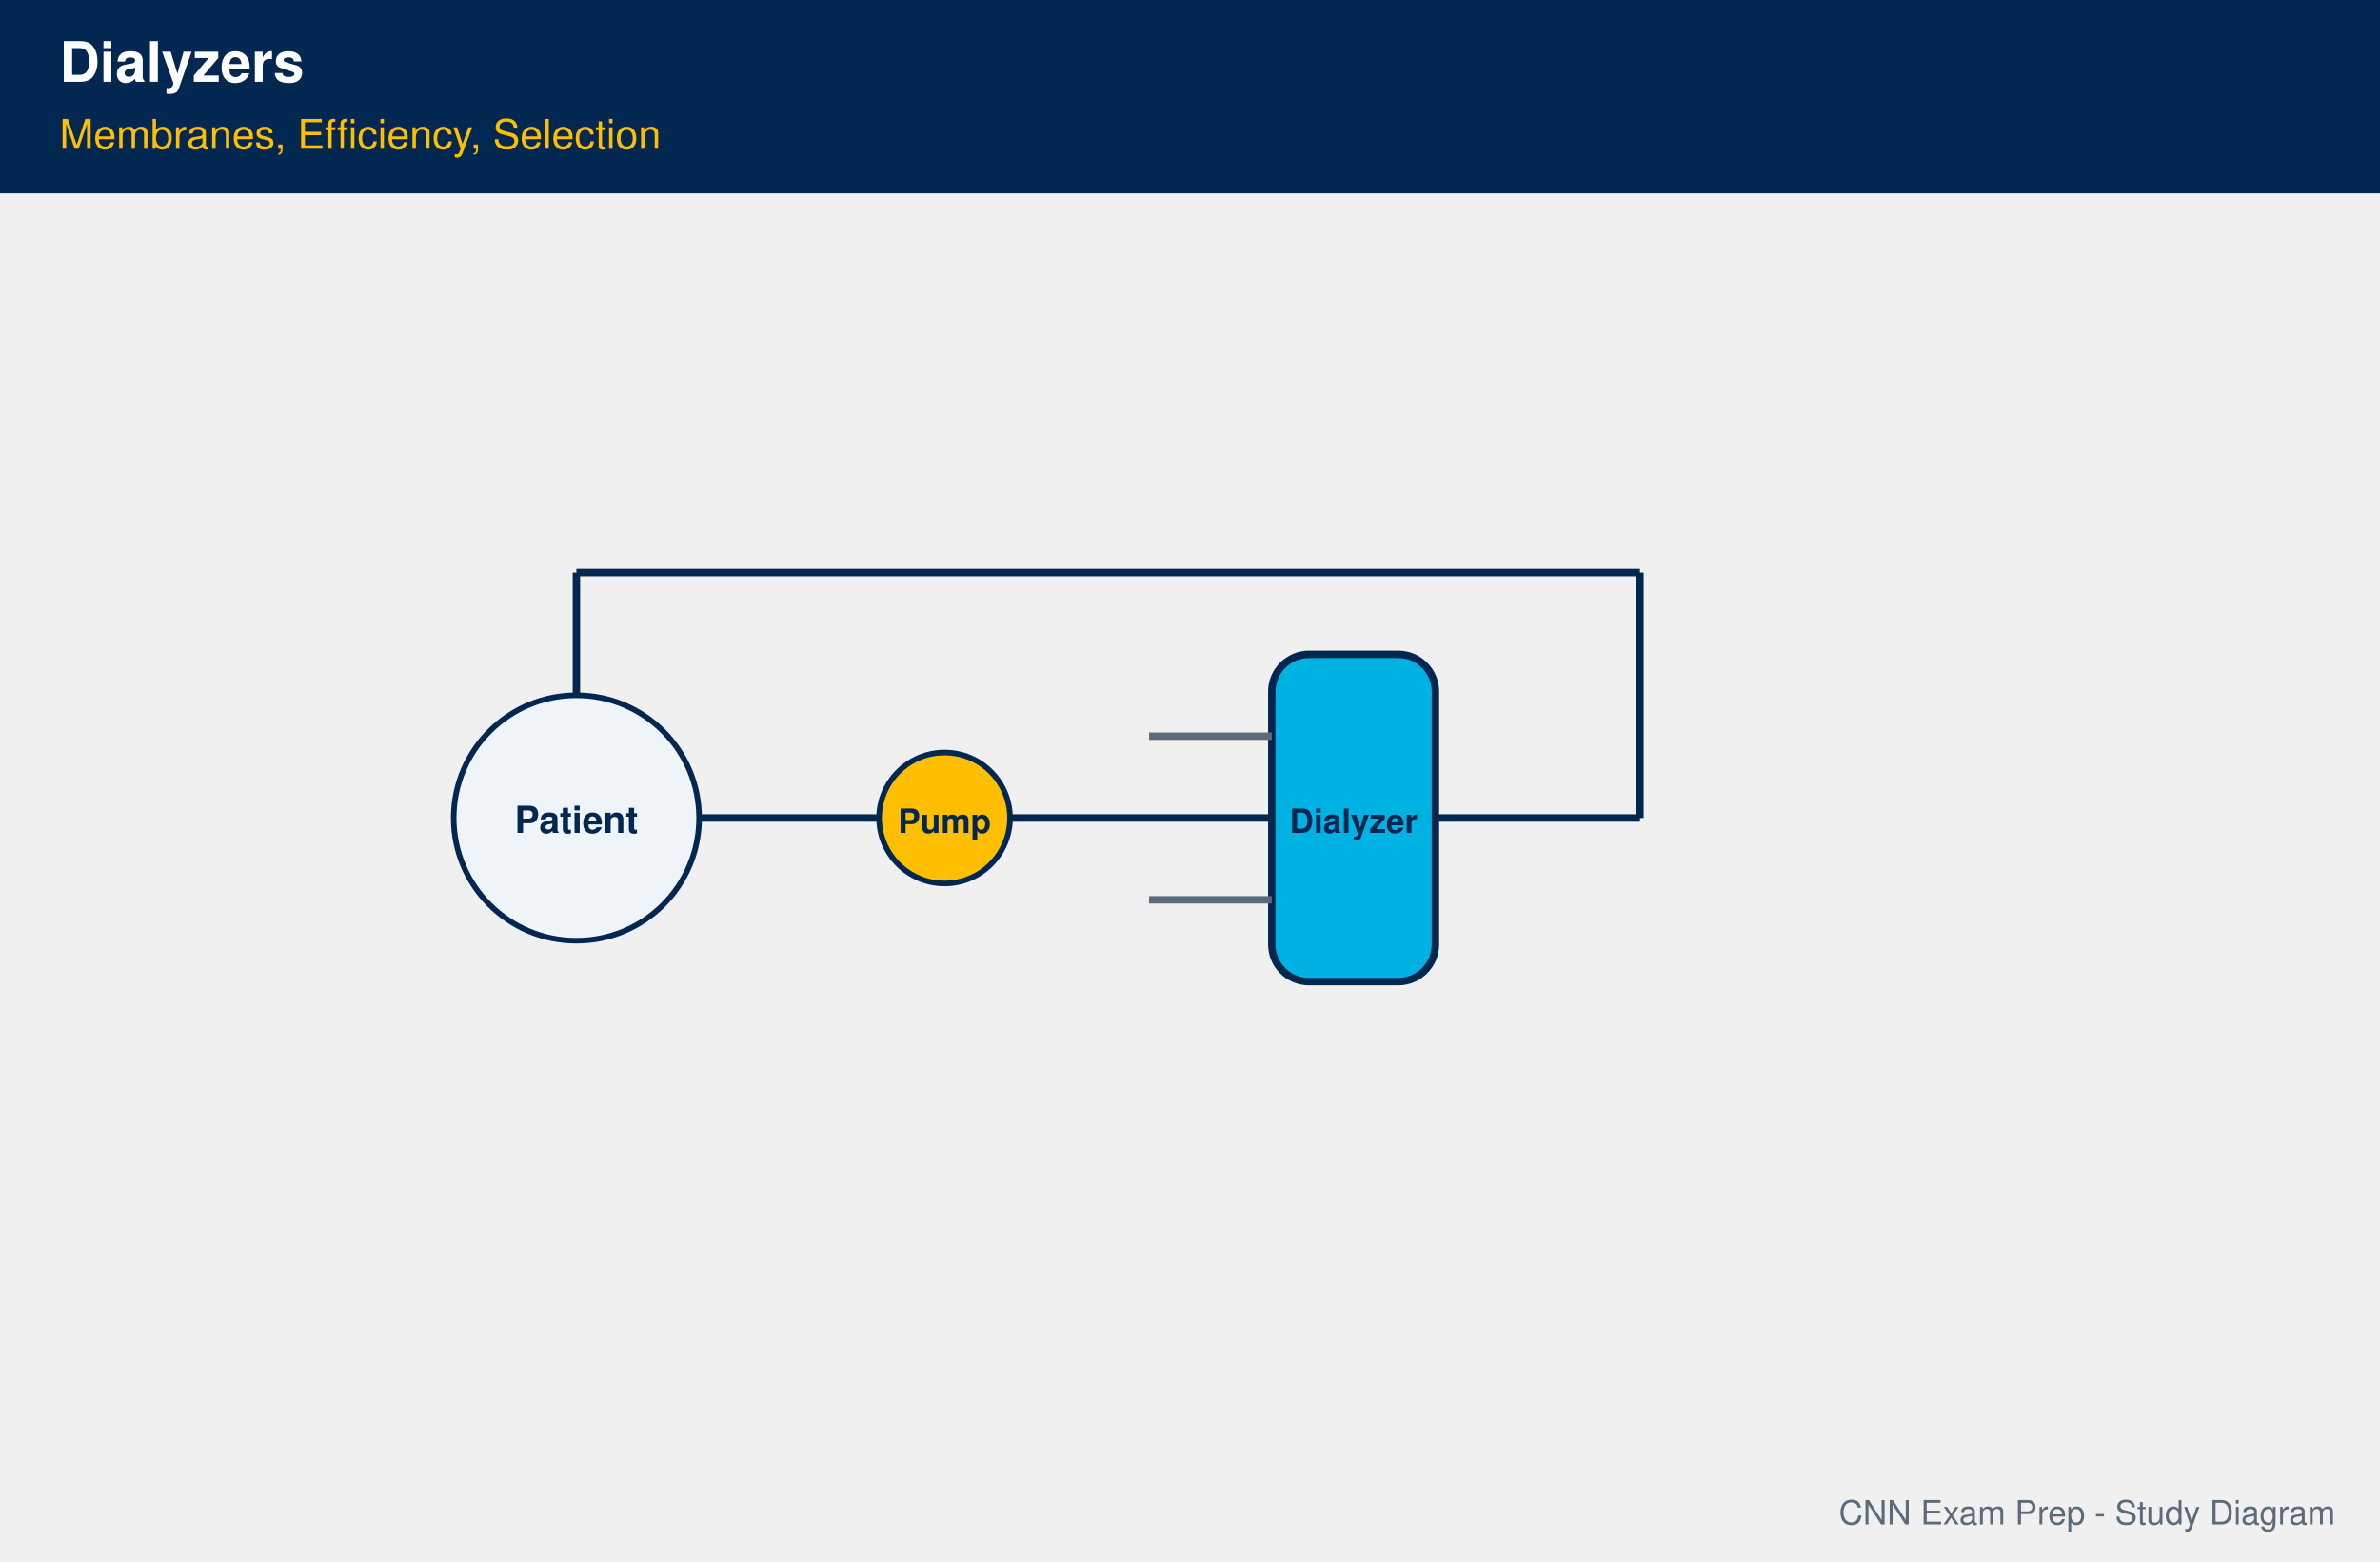
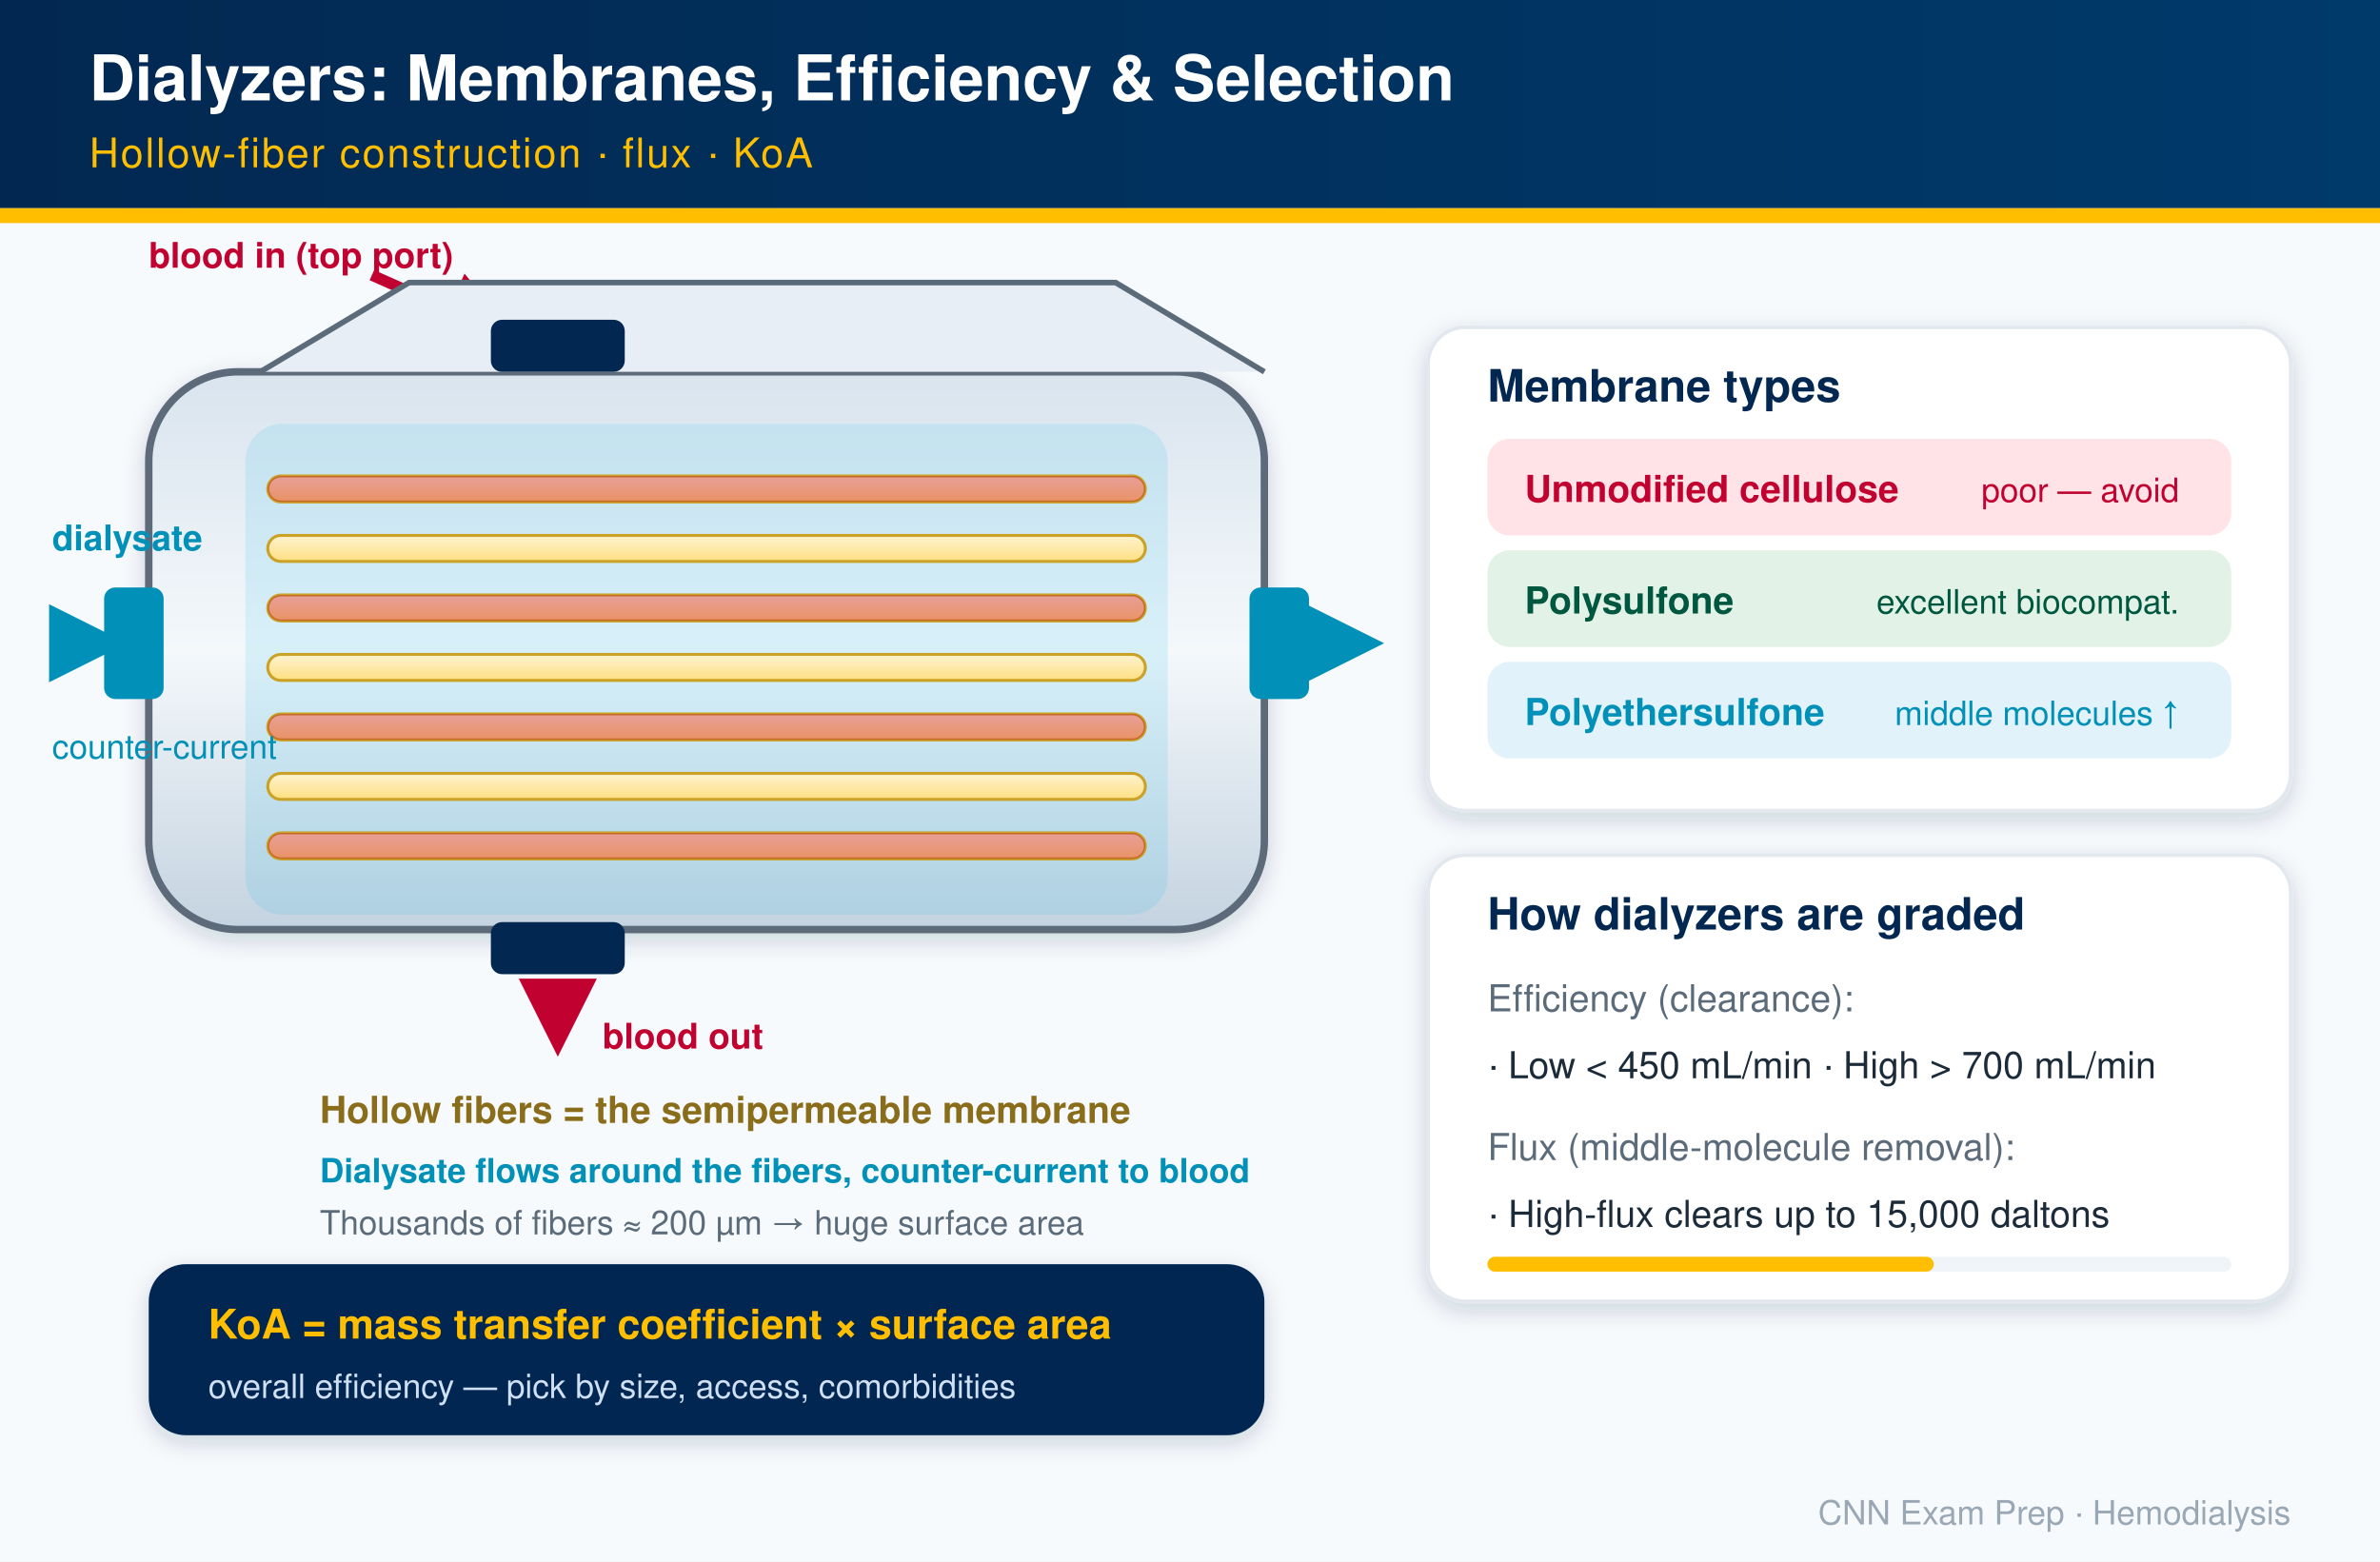
- <svg xmlns="http://www.w3.org/2000/svg" viewBox="0 0 640 420" width="640" height="420" font-family="Helvetica,Arial,sans-serif">
-   <rect x="0" y="0" width="640" height="52" fill="#022851" />
-   <text x="16" y="22" fill="#fff" font-size="15" font-weight="bold">Dialyzers</text>
-   <text x="16" y="40" fill="#ffbf00" font-size="11">Membranes, Efficiency, Selection</text>
-   <circle cx="155.0" cy="220" r="33.0" fill="#eef4f8" stroke="#022851" stroke-width="1.5" />
-   <text x="155.0" y="224" fill="#022851" font-size="10" text-anchor="middle" font-weight="bold">Patient</text>
-   <circle cx="254.0" cy="220" r="17.6" fill="#ffbf00" stroke="#022851" stroke-width="1.5" />
-   <text x="254.0" y="224" fill="#022851" font-size="9" text-anchor="middle" font-weight="bold">Pump</text>
-   <rect x="342.0" y="176.0" width="44.0" height="88.0" fill="#00b2e3" stroke="#022851" stroke-width="2" rx="10" />
-   <text x="364.0" y="224" fill="#022851" font-size="9" text-anchor="middle" font-weight="bold">Dialyzer</text>
-   <line x1="342.0" y1="198.0" x2="309.0" y2="198.0" stroke="#5b6b7a" stroke-width="2" />
-   <line x1="309.0" y1="242.0" x2="342.0" y2="242.0" stroke="#5b6b7a" stroke-width="2" />
-   <line x1="188.0" y1="220" x2="236.4" y2="220" stroke="#022851" stroke-width="2" />
-   <line x1="271.6" y1="220" x2="342.0" y2="220" stroke="#022851" stroke-width="2" />
-   <line x1="386.0" y1="220" x2="441.0" y2="220" stroke="#022851" stroke-width="2" />
-   <line x1="441.0" y1="220" x2="441.0" y2="154.0" stroke="#022851" stroke-width="2" />
-   <line x1="441.0" y1="154.0" x2="155.0" y2="154.0" stroke="#022851" stroke-width="2" />
-   <line x1="155.0" y1="154.0" x2="155.0" y2="187.0" stroke="#022851" stroke-width="2" />
-   <text x="628" y="410" fill="#5b6b7a" font-size="9" text-anchor="end">CNN Exam Prep - Study Diagram</text>
+ <svg xmlns="http://www.w3.org/2000/svg" viewBox="0 0 640 420" font-family="Helvetica,Arial,sans-serif">
+   <defs>
+     <linearGradient id="hd2Head" x1="0" y1="0" x2="1" y2="0">
+       <stop offset="0" stop-color="#022851" />
+       <stop offset="1" stop-color="#003a6b" />
+     </linearGradient>
+     <linearGradient id="hd2Shell" x1="0" y1="0" x2="0" y2="1">
+       <stop offset="0" stop-color="#d9e4ee" />
+       <stop offset="0.5" stop-color="#f4f8fb" />
+       <stop offset="1" stop-color="#c4d3e0" />
+     </linearGradient>
+     <linearGradient id="hd2Fiber" x1="0" y1="0" x2="0" y2="1">
+       <stop offset="0" stop-color="#fdf3d1" />
+       <stop offset="1" stop-color="#ffdf80" />
+     </linearGradient>
+     <marker id="hd2Arr" viewBox="0 0 10 10" refX="8" refY="5" markerWidth="7" markerHeight="7" orient="auto-start-reverse">
+       <path d="M0,0 L10,5 L0,10 z" fill="#022851" />
+     </marker>
+     <marker id="hd2ArrRed" viewBox="0 0 10 10" refX="8" refY="5" markerWidth="7" markerHeight="7" orient="auto-start-reverse">
+       <path d="M0,0 L10,5 L0,10 z" fill="#c10230" />
+     </marker>
+     <marker id="hd2ArrCyan" viewBox="0 0 10 10" refX="8" refY="5" markerWidth="7" markerHeight="7" orient="auto-start-reverse">
+       <path d="M0,0 L10,5 L0,10 z" fill="#0090b8" />
+     </marker>
+     <filter id="hd2Sh" x="-20%" y="-20%" width="140%" height="140%">
+       <feDropShadow dx="0" dy="2" stdDeviation="3" flood-color="#022851" flood-opacity="0.18" />
+     </filter>
+   </defs>
+   <rect width="640" height="420" fill="#f7fafc" />
+   <rect width="640" height="56" fill="url(#hd2Head)" />
+   <rect y="56" width="640" height="4" fill="#ffbf00" />
+   <text x="24" y="27" fill="#ffffff" font-size="17" font-weight="bold">Dialyzers: Membranes, Efficiency &amp; Selection</text>
+   <text x="24" y="45" fill="#ffbf00" font-size="11" letter-spacing="0.5">Hollow-fiber construction · flux · KoA</text>
+   <line x1="100" y1="74" x2="136" y2="90" stroke="#c10230" stroke-width="3" marker-end="url(#hd2ArrRed)" />
+   <text x="40" y="72" fill="#c10230" font-size="9.5" font-weight="bold">blood in (top port)</text>
+   <g filter="url(#hd2Sh)">
+     <rect x="40" y="100" width="300" height="150" rx="24" fill="url(#hd2Shell)" stroke="#5b6b7a" stroke-width="2" />
+   </g>
+   <path d="M70 100 L110 76 L300 76 L340 100" fill="#e7eef5" stroke="#5b6b7a" stroke-width="1.5" />
+   <rect x="66" y="114" width="248" height="132" rx="10" fill="#00b2e3" opacity="0.12" />
+   <g>
+     <rect x="72" y="128" width="236" height="7" rx="3.5" fill="url(#hd2Fiber)" stroke="#c9a227" stroke-width="0.8" />
+     <rect x="72" y="144" width="236" height="7" rx="3.5" fill="url(#hd2Fiber)" stroke="#c9a227" stroke-width="0.8" />
+     <rect x="72" y="160" width="236" height="7" rx="3.5" fill="url(#hd2Fiber)" stroke="#c9a227" stroke-width="0.8" />
+     <rect x="72" y="176" width="236" height="7" rx="3.5" fill="url(#hd2Fiber)" stroke="#c9a227" stroke-width="0.8" />
+     <rect x="72" y="192" width="236" height="7" rx="3.5" fill="url(#hd2Fiber)" stroke="#c9a227" stroke-width="0.8" />
+     <rect x="72" y="208" width="236" height="7" rx="3.5" fill="url(#hd2Fiber)" stroke="#c9a227" stroke-width="0.8" />
+     <rect x="72" y="224" width="236" height="7" rx="3.5" fill="url(#hd2Fiber)" stroke="#c9a227" stroke-width="0.8" />
+   </g>
+   <rect x="72" y="128" width="236" height="7" rx="3.5" fill="#c10230" opacity="0.35" />
+   <rect x="72" y="160" width="236" height="7" rx="3.5" fill="#c10230" opacity="0.35" />
+   <rect x="72" y="192" width="236" height="7" rx="3.5" fill="#c10230" opacity="0.35" />
+   <rect x="72" y="224" width="236" height="7" rx="3.5" fill="#c10230" opacity="0.35" />
+   <rect x="132" y="86" width="36" height="14" rx="3" fill="#022851" />
+   <rect x="132" y="248" width="36" height="14" rx="3" fill="#022851" />
+   <rect x="28" y="158" width="16" height="30" rx="3" fill="#0090b8" />
+   <rect x="336" y="158" width="16" height="30" rx="3" fill="#0090b8" />
+   <line x1="150" y1="266" x2="150" y2="280" stroke="#c10230" stroke-width="3" marker-end="url(#hd2ArrRed)" />
+   <text x="162" y="282" fill="#c10230" font-size="9.5" font-weight="bold">blood out</text>
+   <line x1="14" y1="173" x2="30" y2="173" stroke="#0090b8" stroke-width="3" marker-end="url(#hd2ArrCyan)" />
+   <line x1="352" y1="173" x2="368" y2="173" stroke="#0090b8" stroke-width="3" marker-end="url(#hd2ArrCyan)" />
+   <text x="14" y="148" fill="#0090b8" font-size="9.5" font-weight="bold">dialysate</text>
+   <text x="14" y="204" fill="#0090b8" font-size="9">counter-current</text>
+   <text x="86" y="302" fill="#8a6d1b" font-size="10" font-weight="bold">Hollow fibers = the semipermeable membrane</text>
+   <text x="86" y="318" fill="#0090b8" font-size="9" font-weight="bold">Dialysate flows around the fibers, counter-current to blood</text>
+   <text x="86" y="332" fill="#5b6b7a" font-size="9">Thousands of fibers ≈ 200 µm → huge surface area</text>
+   <rect x="384" y="88" width="232" height="130" rx="10" fill="#ffffff" stroke="#e3e8ee" filter="url(#hd2Sh)" />
+   <text x="400" y="108" fill="#022851" font-size="12" font-weight="bold">Membrane types</text>
+   <g>
+     <rect x="400" y="118" width="200" height="26" rx="6" fill="#ffe3e6" />
+     <text x="410" y="135" fill="#c10230" font-size="10" font-weight="bold">Unmodified cellulose</text>
+     <text x="586" y="135" fill="#c10230" font-size="9" text-anchor="end">poor — avoid</text>
+     <rect x="400" y="148" width="200" height="26" rx="6" fill="#e2f2e6" />
+     <text x="410" y="165" fill="#00573f" font-size="10" font-weight="bold">Polysulfone</text>
+     <text x="586" y="165" fill="#00573f" font-size="9" text-anchor="end">excellent biocompat.</text>
+     <rect x="400" y="178" width="200" height="26" rx="6" fill="#e2f2fb" />
+     <text x="410" y="195" fill="#0090b8" font-size="10" font-weight="bold">Polyethersulfone</text>
+     <text x="586" y="195" fill="#0090b8" font-size="9" text-anchor="end">middle molecules ↑</text>
+   </g>
+   <rect x="384" y="230" width="232" height="120" rx="10" fill="#ffffff" stroke="#e3e8ee" filter="url(#hd2Sh)" />
+   <text x="400" y="250" fill="#022851" font-size="12" font-weight="bold">How dialyzers are graded</text>
+   <text x="400" y="272" fill="#5b6b7a" font-size="10">Efficiency (clearance):</text>
+   <text x="400" y="290" fill="#1c2b39" font-size="10">· Low &lt; 450 mL/min · High &gt; 700 mL/min</text>
+   <text x="400" y="312" fill="#5b6b7a" font-size="10">Flux (middle-molecule removal):</text>
+   <text x="400" y="330" fill="#1c2b39" font-size="10">· High-flux clears up to 15,000 daltons</text>
+   <rect x="400" y="338" width="200" height="4" rx="2" fill="#eef4f8" />
+   <rect x="400" y="338" width="120" height="4" rx="2" fill="#ffbf00" />
+   <g filter="url(#hd2Sh)">
+     <rect x="40" y="340" width="300" height="46" rx="10" fill="#022851" />
+   </g>
+   <text x="56" y="360" fill="#ffbf00" font-size="11" font-weight="bold">KoA = mass transfer coefficient × surface area</text>
+   <text x="56" y="376" fill="#cfe0f2" font-size="9">overall efficiency — pick by size, access, comorbidities</text>
+   <text x="616" y="410" fill="#9aa7b4" font-size="9" text-anchor="end">CNN Exam Prep · Hemodialysis</text>
</svg>
